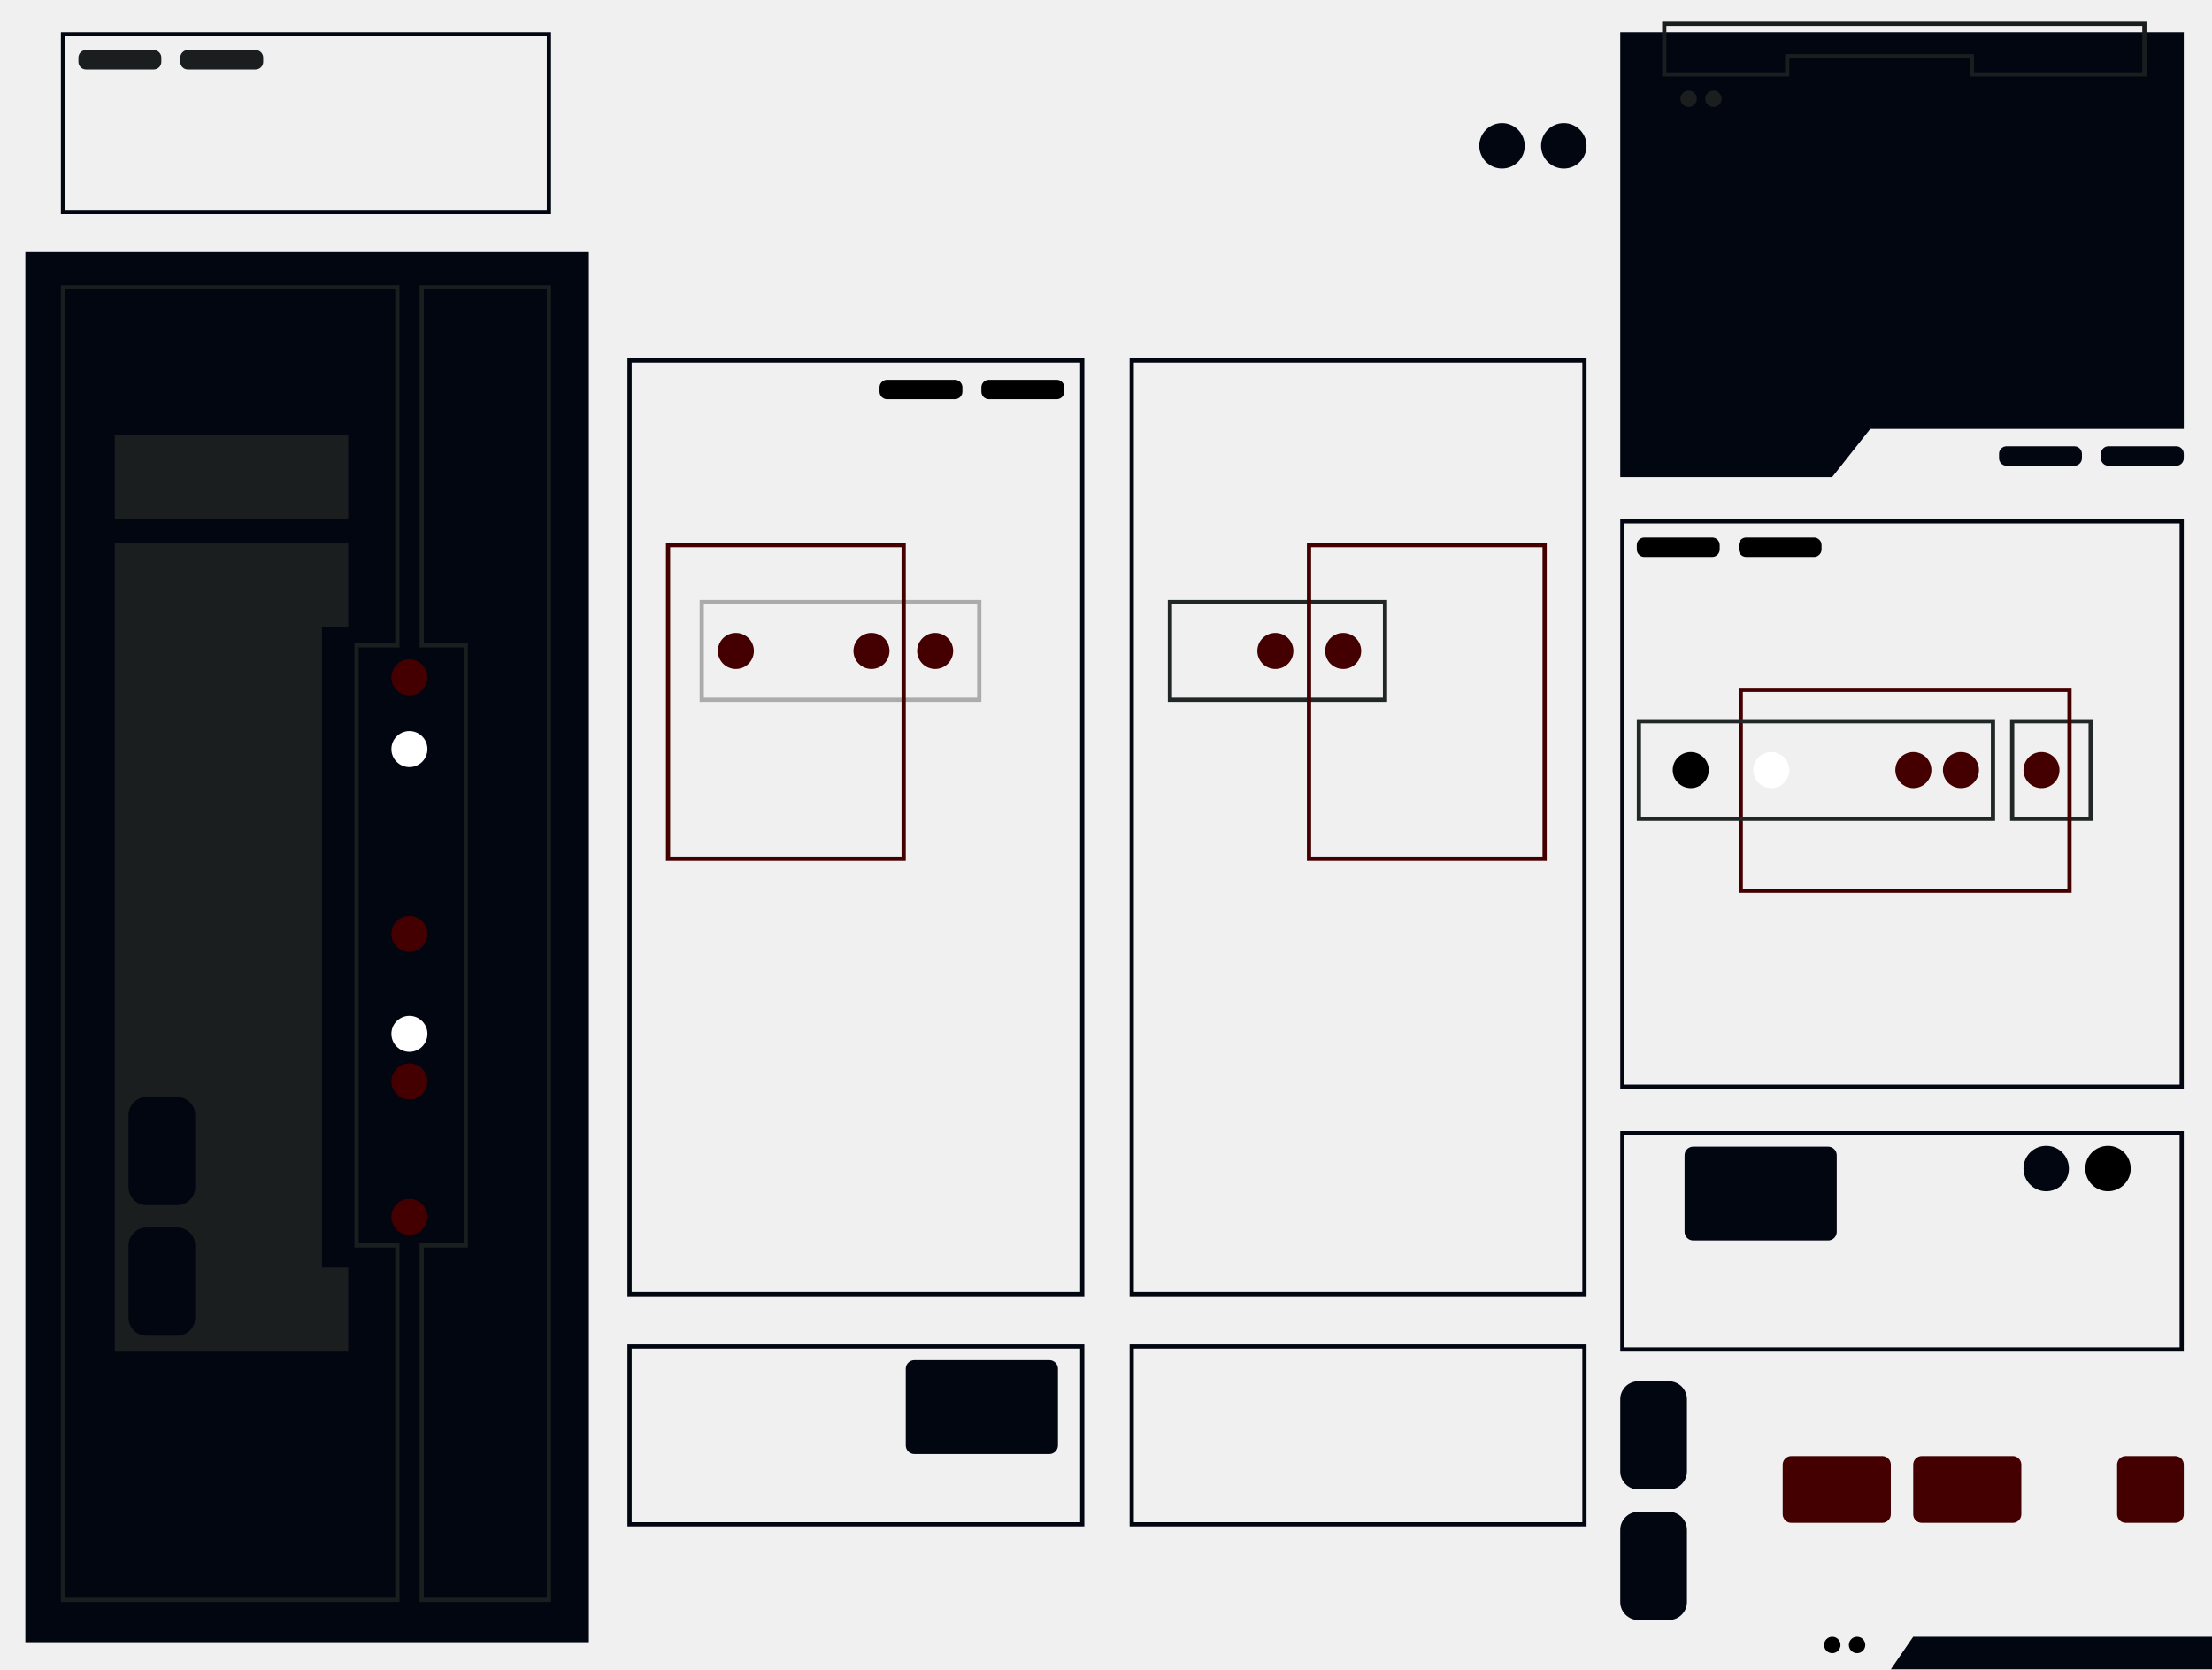
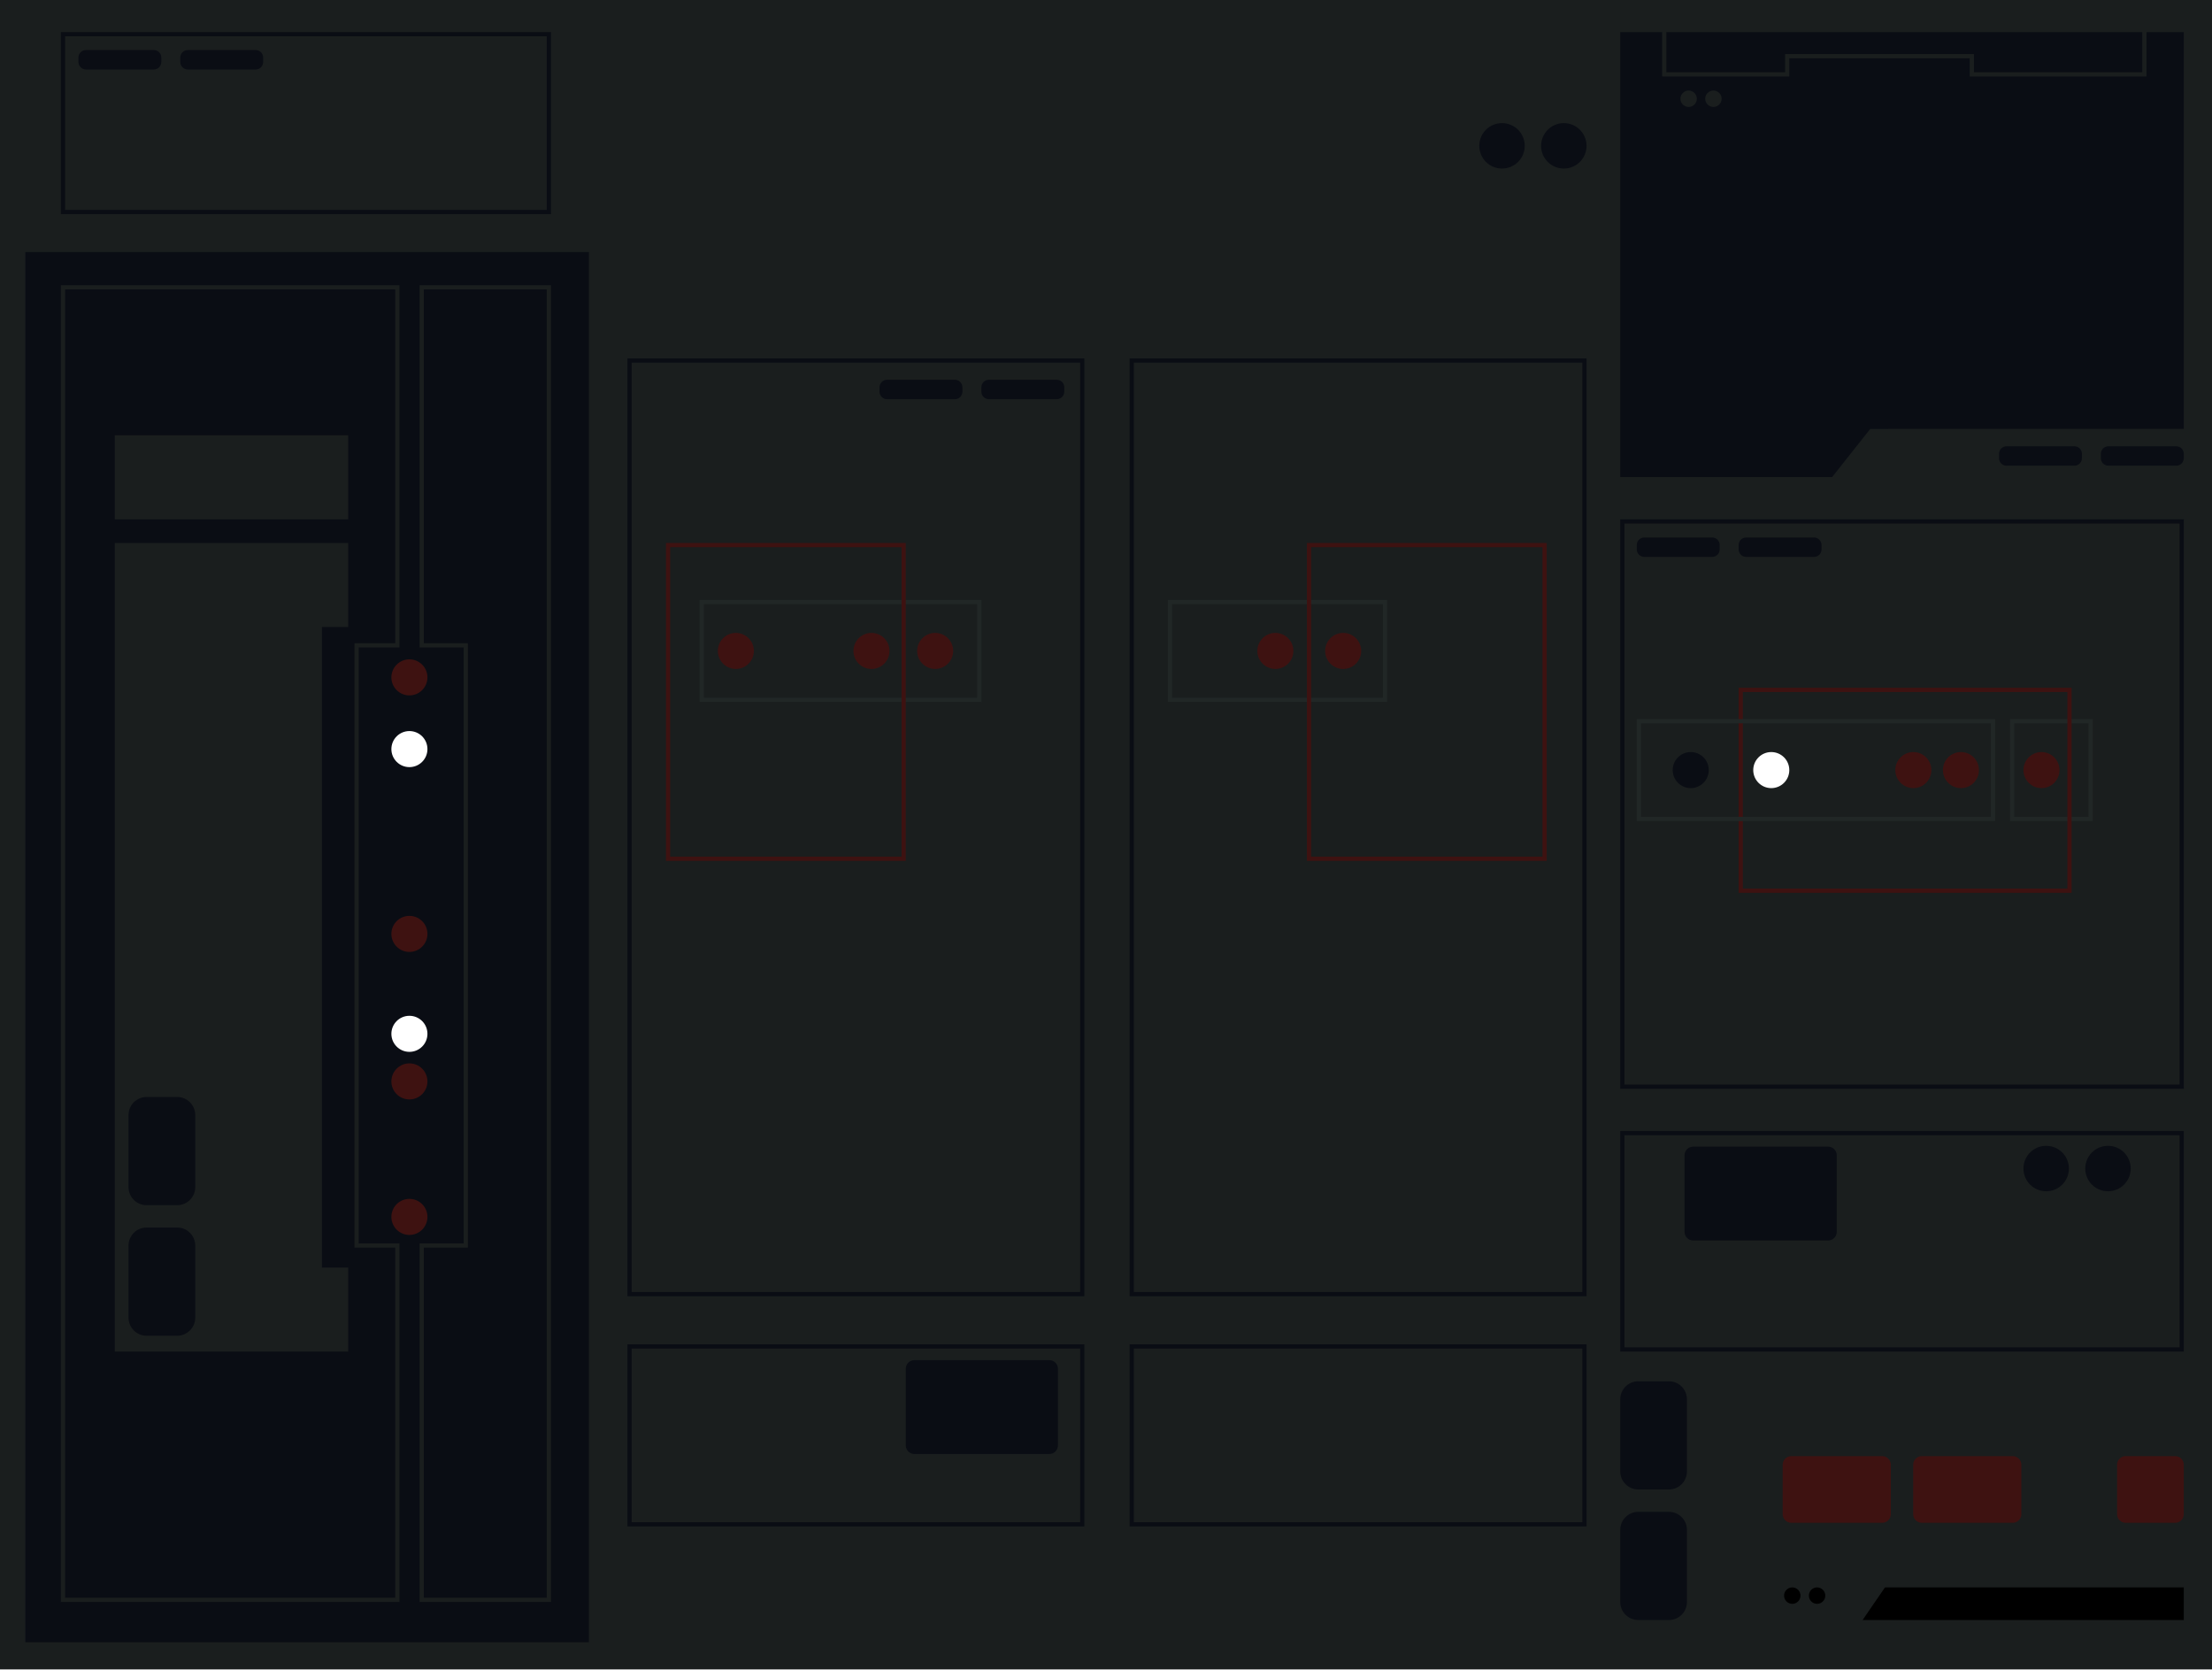
- <svg xmlns="http://www.w3.org/2000/svg" viewBox="0 0 1049.68 792">
-   <path fill="#020611" d="M12.03 119.57h267.42v659.55H12.03zM1034.29 538.59v100.63H770.87V538.6h263.42m2-2H768.87v104.63h267.42V536.6zM1034.29 248.38v266.18H770.87V248.38h263.42m2-2H768.87v270.18h267.42V246.38zM887.49 203.51l-18.08 22.84H768.87V15.22h267.42v188.27zM259.47 17.21V99.6H30.9V17.22h228.58m2-2H28.9v86.38h232.58V15.22zM512.57 639.8v82.37H299.75V639.8h212.82m2-2H297.75v86.38h216.82V637.8zM750.88 639.8v82.37H538.05V639.8h212.83m2-2H536.05v86.38h216.83V637.8zM512.57 172.03v440.93H299.75V172.03h212.82m2-2H297.75v444.93h216.82V170.03zM750.88 172.03v440.93H538.05V172.03h212.83m2-2H536.05v444.93h216.83V170.03z" />
-   <path fill="#1a1e1e" d="M187.56 137.3v167.86h-19.35V591.9h19.35v166.13H30.9V137.3h156.67m2-2H28.9v624.72h160.67V589.9h-19.35V307.16h19.35V135.3zM259.47 137.3v620.72h-58.36V591.9h20.92V305.16h-20.92V137.3h58.36m2-2h-62.36v171.86h20.92V589.9h-20.92v170.13h62.36V135.3z" />
-   <path fill="#1a1e1e" d="M54.47 206.52h110.76v39.86H54.47zM165.23 297.46V257.6H54.47v383.62h110.76v-39.85h-12.45v-303.9z" />
-   <path fill="#020611" d="M84.12 582.39h-14.6A8.55 8.55 0 0061 590.9v34.27a8.55 8.55 0 008.52 8.53h14.6a8.55 8.55 0 008.52-8.53v-34.27a8.55 8.55 0 00-8.52-8.52zM84.12 520.45h-14.6a8.55 8.55 0 00-8.52 8.52v34.27a8.55 8.55 0 008.52 8.53h14.6a8.55 8.55 0 008.52-8.53v-34.27a8.55 8.55 0 00-8.52-8.52zM792 717.26h-14.6a8.55 8.55 0 00-8.53 8.53v34.27a8.55 8.55 0 008.53 8.52H792a8.55 8.55 0 008.52-8.52v-34.27a8.55 8.55 0 00-8.53-8.53zM792 655.32h-14.6a8.55 8.55 0 00-8.53 8.53v34.27a8.55 8.55 0 008.53 8.52H792a8.55 8.55 0 008.52-8.52v-34.27a8.55 8.55 0 00-8.53-8.53z" />
-   <path fill="#212726" d="M991.09 343.17v44.37h-35.24v-44.37h35.24m2-2h-39.24v48.37h39.24v-48.37z" />
-   <path fill="#440000" d="M897.27 718.38v-23.47a4.1 4.1 0 00-4.09-4.09h-43.15a4.1 4.1 0 00-4.08 4.09v23.47a4.1 4.1 0 004.08 4.09h43.15a4.1 4.1 0 004.09-4.09z" />
-   <path fill="#020611" d="M871.6 584.44v-36.36a4.1 4.1 0 00-4.08-4.09h-64.04a4.1 4.1 0 00-4.09 4.09v36.36a4.1 4.1 0 004.09 4.09h64.04a4.1 4.1 0 004.09-4.09zM502.04 685.73v-36.36a4.1 4.1 0 00-4.09-4.08h-64.04a4.1 4.1 0 00-4.09 4.08v36.36a4.1 4.1 0 004.09 4.09h64.04a4.1 4.1 0 004.09-4.09z" />
-   <path fill="#440000" d="M959.2 718.4v-23.5a4.08 4.08 0 00-4.07-4.08h-43.17a4.08 4.08 0 00-4.07 4.07v23.5a4.08 4.08 0 004.07 4.08h43.17a4.08 4.08 0 004.08-4.08zM1036.29 718.4v-23.5a4.08 4.08 0 00-4.08-4.08h-23.5a4.08 4.08 0 00-4.07 4.07v23.5a4.08 4.08 0 004.07 4.08h23.5a4.08 4.08 0 004.08-4.08z" />
-   <path fill="#1a1e1e" d="M72.99 32.97h-32.2a3.58 3.58 0 01-3.57-3.57V27.3c0-1.96 1.6-3.57 3.57-3.57h32.2c1.96 0 3.57 1.6 3.57 3.57v2.09c0 1.96-1.6 3.57-3.57 3.57zM121.32 32.97h-32.2a3.58 3.58 0 01-3.57-3.57V27.3c0-1.96 1.6-3.57 3.57-3.57h32.2c1.96 0 3.57 1.6 3.57 3.57v2.09c0 1.96-1.6 3.57-3.57 3.57z" />
-   <circle fill="#440000" cx="194.28" cy="321.37" r="8.55" />
-   <circle fill="#440000" cx="968.76" cy="365.35" r="8.55" />
-   <circle fill="#440000" cx="930.54" cy="365.35" r="8.55" />
-   <circle fill="#440000" cx="907.96" cy="365.35" r="8.55" />
-   <circle fill="#440000" cx="443.77" cy="308.82" r="8.55" />
-   <circle fill="#440000" cx="413.55" cy="308.82" r="8.55" />
-   <circle fill="#440000" cx="349.2" cy="308.82" r="8.55" />
-   <circle fill="#440000" cx="637.39" cy="308.82" r="8.55" />
-   <circle fill="#440000" cx="605.21" cy="308.82" r="8.55" />
-   <circle fill="#FFF" cx="840.54" cy="365.35" r="8.55" />
-   <circle cx="802.32" cy="365.35" r="8.55" />
-   <circle fill="#440000" cx="194.28" cy="577.34" r="8.55" />
-   <circle fill="#FFF" cx="194.28" cy="355.39" r="8.55" />
-   <circle fill="#FFF" cx="194.28" cy="490.48" r="8.55" />
-   <circle fill="#440000" cx="194.28" cy="513.05" r="8.55" />
-   <circle fill="#440000" cx="194.28" cy="443.07" r="8.55" />
-   <path d="M812.49 264.22h-32.2a3.58 3.58 0 01-3.57-3.57v-2.09c0-1.96 1.6-3.57 3.57-3.57h32.2c1.96 0 3.57 1.6 3.57 3.57v2.09c0 1.96-1.61 3.57-3.57 3.57zM860.82 264.22h-32.2a3.58 3.58 0 01-3.57-3.57v-2.09c0-1.96 1.6-3.57 3.57-3.57h32.2c1.96 0 3.57 1.6 3.57 3.57v2.09c0 1.96-1.6 3.57-3.57 3.57zM453.14 189.4h-32.2a3.58 3.58 0 01-3.57-3.57v-2.09c0-1.96 1.6-3.57 3.57-3.57h32.2c1.96 0 3.57 1.6 3.57 3.57v2.09c0 1.96-1.61 3.57-3.57 3.57zM501.47 189.4h-32.2a3.58 3.58 0 01-3.57-3.57v-2.09c0-1.96 1.6-3.57 3.57-3.57h32.2c1.96 0 3.57 1.6 3.57 3.57v2.09c0 1.96-1.6 3.57-3.57 3.57z" />
-   <path fill="#ABABAB" d="M463.7 286.63v44.38H334.01v-44.38H463.7m2-2H332.01v48.38H465.7v-48.38z" />
-   <path fill="#440000" d="M981.05 328.3v93.28h-154V328.3h154m2-2h-158v97.27h158V326.3zM427.82 259.6v146.81h-109.8v-146.8h109.8m2-2h-113.8v150.8h113.8v-150.8z" />
-   <path fill="#212726" d="M656.24 286.63v44.38H556.18v-44.38h100.06m2-2H554.18v48.38h104.06v-48.38z" />
-   <path fill="#440000" d="M731.98 259.6v146.81h-109.8v-146.8h109.8m2-2h-113.8v150.8h113.8v-150.8z" />
-   <circle fill="#020611" cx="970.99" cy="554.39" r="10.78" />
-   <circle cx="1000.32" cy="554.39" r="10.78" />
-   <circle fill="#020611" cx="712.76" cy="69.19" r="10.78" />
-   <circle fill="#020611" cx="742.09" cy="69.19" r="10.78" />
-   <path fill="#020611" d="M897.27 792h152.41v-15.47h-141.8z" />
-   <circle cx="881.25" cy="780.43" r="3.9" />
-   <circle cx="869.49" cy="780.43" r="3.9" />
-   <path fill="#212726" d="M944.74 343.17v44.37H778.72v-44.37h166.02m2-2H776.72v48.37h170.02v-48.37z" />
-   <path fill="#1a1e1e" d="M1016.59 12.21V34.3h-79.9v-8.64h-89.6v8.64h-56.35V12.22h225.85m2-2H788.74v26.07h60.35v-8.64h85.6v8.64h83.9V10.22z" />
-   <circle fill="#1a1e1e" cx="813.09" cy="46.84" r="3.9" />
-   <circle fill="#1a1e1e" cx="801.32" cy="46.84" r="3.9" />
-   <path fill="#020611" d="M984.38 220.95h-32.2a3.58 3.58 0 01-3.57-3.57v-2.09c0-1.96 1.61-3.57 3.57-3.57h32.2c1.97 0 3.57 1.6 3.57 3.57v2.09c0 1.96-1.6 3.57-3.57 3.57zM1032.72 220.95h-32.2a3.58 3.58 0 01-3.57-3.57v-2.09c0-1.96 1.6-3.57 3.56-3.57h32.2c1.97 0 3.57 1.6 3.57 3.57v2.09c0 1.96-1.6 3.57-3.56 3.57z" />
+ <svg xmlns="http://www.w3.org/2000/svg" version="1.1" id="Layer_1" x="0px" y="0px" viewBox="0 0 1049.68 792" enable-background="new 0 0 1049.68 792" xml:space="preserve">
+   <rect fill="#1A1E1E" width="1049.68" height="792" />
+   <rect x="12.034" y="119.573" fill="#0A0D14" width="267.416" height="659.551" />
+   <g>
+     <path fill="#0A0D14" d="M1034.285,538.589v100.635H770.869V538.589H1034.285 M1036.285,536.589H768.869v104.635h267.416V536.589   L1036.285,536.589z" />
+   </g>
+   <g>
+     <path fill="#0A0D14" d="M1034.285,248.376v266.181H770.869V248.376H1034.285 M1036.285,246.376H768.869v270.181h267.416V246.376   L1036.285,246.376z" />
+   </g>
+   <g>
+     <polygon fill="#0A0D14" points="887.487,203.514 869.412,226.345 768.869,226.345 768.869,15.215 1036.285,15.215    1036.285,203.491  " />
+   </g>
+   <g>
+     <path fill="#0A0D14" d="M259.472,17.215v82.381H30.888V17.215H259.472 M261.472,15.215H28.888v86.381h232.584V15.215   L261.472,15.215z" />
+   </g>
+   <g>
+     <path fill="#0A0D14" d="M512.57,639.793v82.381H299.746v-82.381H512.57 M514.57,637.793H297.746v86.381H514.57V637.793   L514.57,637.793z" />
+   </g>
+   <g>
+     <path fill="#0A0D14" d="M750.877,639.793v82.381H538.053v-82.381H750.877 M752.877,637.793H536.053v86.381h216.824V637.793   L752.877,637.793z" />
+   </g>
+   <g>
+     <path fill="#0A0D14" d="M512.57,172.034v440.924H299.746V172.034H512.57 M514.57,170.034H297.746v444.924H514.57V170.034   L514.57,170.034z" />
+   </g>
+   <g>
+     <path fill="#0A0D14" d="M750.877,172.034v440.924H538.053V172.034H750.877 M752.877,170.034H536.053v444.924h216.824V170.034   L752.877,170.034z" />
+   </g>
+   <g>
+     <path fill="#1A1E1E" d="M187.562,137.303v167.858h-17.35h-2v2v282.733v2h2h17.35v166.128H30.888V137.303H187.562 M189.562,135.303   H28.888v624.719h160.674V589.895h-19.35V307.161h19.35V135.303L189.562,135.303z" />
+   </g>
+   <g>
+     <path fill="#1A1E1E" d="M259.472,137.303v620.719h-58.359V591.895h18.921h2v-2V307.161v-2h-2h-18.921V137.303H259.472    M261.472,135.303h-62.359v171.858h20.921v282.733h-20.921v170.128h62.359V135.303L261.472,135.303z" />
+   </g>
+   <rect x="54.471" y="206.52" fill="#1A1E1E" width="110.759" height="39.857" />
+   <polygon fill="#1A1E1E" points="165.23,297.461 165.23,257.604 54.471,257.604 54.471,289.306 54.471,297.461 54.471,601.368   54.471,614.873 54.471,641.224 165.23,641.224 165.23,601.368 152.775,601.368 152.775,297.461 " />
+   <path fill="#0A0D14" d="M84.118,582.388H69.522c-4.689,0-8.525,3.836-8.525,8.525v34.269c0,4.689,3.836,8.525,8.525,8.525h14.596  c4.689,0,8.525-3.836,8.525-8.525v-34.269C92.644,586.224,88.807,582.388,84.118,582.388z" />
+   <path fill="#0A0D14" d="M84.118,520.448H69.522c-4.689,0-8.525,3.836-8.525,8.525v34.269c0,4.689,3.836,8.525,8.525,8.525h14.596  c4.689,0,8.525-3.836,8.525-8.525v-34.269C92.644,524.284,88.807,520.448,84.118,520.448z" />
+   <path fill="#0A0D14" d="M791.991,717.263h-14.596c-4.689,0-8.525,3.836-8.525,8.525v34.269c0,4.689,3.836,8.525,8.525,8.525h14.596  c4.689,0,8.525-3.836,8.525-8.525v-34.269C800.517,721.1,796.68,717.263,791.991,717.263z" />
+   <path fill="#0A0D14" d="M791.991,655.323h-14.596c-4.689,0-8.525,3.836-8.525,8.525v34.269c0,4.689,3.836,8.525,8.525,8.525h14.596  c4.689,0,8.525-3.836,8.525-8.525v-34.269C800.517,659.16,796.68,655.323,791.991,655.323z" />
+   <g>
+     <path fill="#212726" d="M991.085,343.167v44.375h-35.236v-44.375H991.085 M993.085,341.167h-39.236v48.375h39.236V341.167   L993.085,341.167z" />
+   </g>
+   <path fill="#3E1211" d="M897.267,718.381v-23.475c0-2.247-1.839-4.086-4.086-4.086h-43.148c-2.247,0-4.086,1.839-4.086,4.086v23.475  c0,2.247,1.839,4.086,4.086,4.086h43.148C895.429,722.467,897.267,720.628,897.267,718.381z" />
+   <path fill="#0A0D14" d="M871.607,584.441v-36.362c0-2.247-1.839-4.086-4.086-4.086h-64.045c-2.247,0-4.086,1.839-4.086,4.086v36.362  c0,2.247,1.839,4.086,4.086,4.086h64.045C869.769,588.527,871.607,586.688,871.607,584.441z" />
+   <path fill="#0A0D14" d="M502.039,685.734v-36.362c0-2.247-1.839-4.086-4.086-4.086h-64.045c-2.247,0-4.086,1.839-4.086,4.086v36.362  c0,2.247,1.839,4.086,4.086,4.086h64.045C500.2,689.82,502.039,687.981,502.039,685.734z" />
+   <path fill="#3E1211" d="M959.207,718.395v-23.503c0-2.24-1.832-4.072-4.072-4.072h-43.176c-2.24,0-4.072,1.832-4.072,4.072v23.503  c0,2.24,1.832,4.072,4.072,4.072h43.176C957.375,722.467,959.207,720.634,959.207,718.395z" />
+   <path fill="#3E1211" d="M1036.285,718.395v-23.503c0-2.24-1.832-4.072-4.072-4.072h-23.503c-2.24,0-4.072,1.832-4.072,4.072v23.503  c0,2.24,1.832,4.072,4.072,4.072h23.503C1034.453,722.467,1036.285,720.634,1036.285,718.395z" />
+   <path fill="#0A0D14" d="M72.988,32.967H40.787c-1.963,0-3.569-1.606-3.569-3.569V27.31c0-1.963,1.606-3.569,3.569-3.569h32.201  c1.963,0,3.569,1.606,3.569,3.569v2.087C76.557,31.361,74.951,32.967,72.988,32.967z" />
+   <path fill="#0A0D14" d="M121.32,32.967H89.119c-1.963,0-3.569-1.606-3.569-3.569V27.31c0-1.963,1.606-3.569,3.569-3.569h32.201  c1.963,0,3.569,1.606,3.569,3.569v2.087C124.889,31.361,123.283,32.967,121.32,32.967z" />
+   <circle fill="#3E1211" cx="194.28" cy="321.365" r="8.554" />
+   <circle fill="#3E1211" cx="968.762" cy="365.354" r="8.554" />
+   <circle fill="#3E1211" cx="930.542" cy="365.354" r="8.554" />
+   <circle fill="#3E1211" cx="907.956" cy="365.354" r="8.554" />
+   <circle fill="#3E1211" cx="443.771" cy="308.82" r="8.554" />
+   <circle fill="#3E1211" cx="413.55" cy="308.82" r="8.554" />
+   <circle fill="#3E1211" cx="349.197" cy="308.82" r="8.554" />
+   <circle fill="#3E1211" cx="637.388" cy="308.82" r="8.554" />
+   <circle fill="#3E1211" cx="605.211" cy="308.82" r="8.554" />
+   <circle fill="#FFFFFF" cx="840.539" cy="365.354" r="8.554" />
+   <circle fill="#0A0D14" cx="802.318" cy="365.354" r="8.554" />
+   <circle fill="#3E1211" cx="194.28" cy="577.337" r="8.554" />
+   <circle fill="#FFFFFF" cx="194.28" cy="355.392" r="8.554" />
+   <circle fill="#FFFFFF" cx="194.28" cy="490.478" r="8.554" />
+   <circle fill="#3E1211" cx="194.28" cy="513.052" r="8.554" />
+   <circle fill="#3E1211" cx="194.28" cy="443.069" r="8.554" />
+   <path fill="#0A0D14" d="M812.487,264.217h-32.201c-1.963,0-3.569-1.606-3.569-3.569v-2.087c0-1.963,1.606-3.569,3.569-3.569h32.201  c1.963,0,3.569,1.606,3.569,3.569v2.087C816.056,262.611,814.45,264.217,812.487,264.217z" />
+   <path fill="#0A0D14" d="M860.82,264.217h-32.201c-1.963,0-3.569-1.606-3.569-3.569v-2.087c0-1.963,1.606-3.569,3.569-3.569h32.201  c1.963,0,3.569,1.606,3.569,3.569v2.087C864.389,262.611,862.783,264.217,860.82,264.217z" />
+   <path fill="#0A0D14" d="M453.137,189.398h-32.201c-1.963,0-3.569-1.606-3.569-3.569v-2.087c0-1.963,1.606-3.569,3.569-3.569h32.201  c1.963,0,3.569,1.606,3.569,3.569v2.087C456.706,187.792,455.1,189.398,453.137,189.398z" />
+   <path fill="#0A0D14" d="M501.47,189.398h-32.201c-1.963,0-3.569-1.606-3.569-3.569v-2.087c0-1.963,1.606-3.569,3.569-3.569h32.201  c1.963,0,3.569,1.606,3.569,3.569v2.087C505.039,187.792,503.433,189.398,501.47,189.398z" />
+   <g>
+     <path fill="#212726" d="M463.7,286.632v44.375H334.015v-44.375H463.7 M465.7,284.632H332.015v48.375H465.7V284.632L465.7,284.632z" />
+   </g>
+   <g>
+     <path fill="#3E1211" d="M981.051,328.308v93.268H827.05v-93.268H981.051 M983.051,326.308H825.05v97.268h158.001V326.308   L983.051,326.308z" />
+   </g>
+   <g>
+     <path fill="#3E1211" d="M427.821,259.604V406.41H318.023V259.604H427.821 M429.821,257.604H316.023V408.41h113.798V257.604   L429.821,257.604z" />
+   </g>
+   <g>
+     <path fill="#212726" d="M656.243,286.632v44.375H556.179v-44.375H656.243 M658.243,284.632H554.179v48.375h104.064V284.632   L658.243,284.632z" />
+   </g>
+   <g>
+     <path fill="#3E1211" d="M731.975,259.604V406.41H622.176V259.604H731.975 M733.975,257.604H620.176V408.41h113.798V257.604   L733.975,257.604z" />
+   </g>
+   <circle fill="#0A0D14" cx="970.992" cy="554.391" r="10.783" />
+   <circle fill="#0A0D14" cx="1000.323" cy="554.391" r="10.783" />
+   <circle fill="#0A0D14" cx="712.762" cy="69.189" r="10.783" />
+   <circle fill="#0A0D14" cx="742.093" cy="69.189" r="10.783" />
+   <polygon points="883.873,768.583 1036.285,768.583 1036.285,753.113 894.493,753.113 " />
+   <circle cx="862.275" cy="757.011" r="3.898" />
+   <circle cx="850.508" cy="757.011" r="3.898" />
+   <g>
+     <path fill="#212726" d="M944.741,343.167v44.375H778.718v-44.375H944.741 M946.741,341.167H776.718v48.375h170.024V341.167   L946.741,341.167z" />
+   </g>
+   <g>
+     <path fill="#1A1E1E" d="M1016.588,12.215v22.071h-79.89v-6.641v-2h-2h-85.605h-2v2v6.641h-56.351V12.215H1016.588 M1018.588,10.215   H788.742v26.071h60.351v-8.641h85.605v8.641h83.89V10.215L1018.588,10.215z" />
+   </g>
+   <circle fill="#1A1E1E" cx="813.085" cy="46.845" r="3.898" />
+   <circle fill="#1A1E1E" cx="801.318" cy="46.845" r="3.898" />
+   <path fill="#0A0D14" d="M984.384,220.947h-32.201c-1.963,0-3.569-1.606-3.569-3.569v-2.087c0-1.963,1.606-3.569,3.569-3.569h32.201  c1.963,0,3.569,1.606,3.569,3.569v2.087C987.953,219.341,986.347,220.947,984.384,220.947z" />
+   <path fill="#0A0D14" d="M1032.716,220.947h-32.201c-1.963,0-3.569-1.606-3.569-3.569v-2.087c0-1.963,1.606-3.569,3.569-3.569h32.201  c1.963,0,3.569,1.606,3.569,3.569v2.087C1036.285,219.341,1034.679,220.947,1032.716,220.947z" />
</svg>
